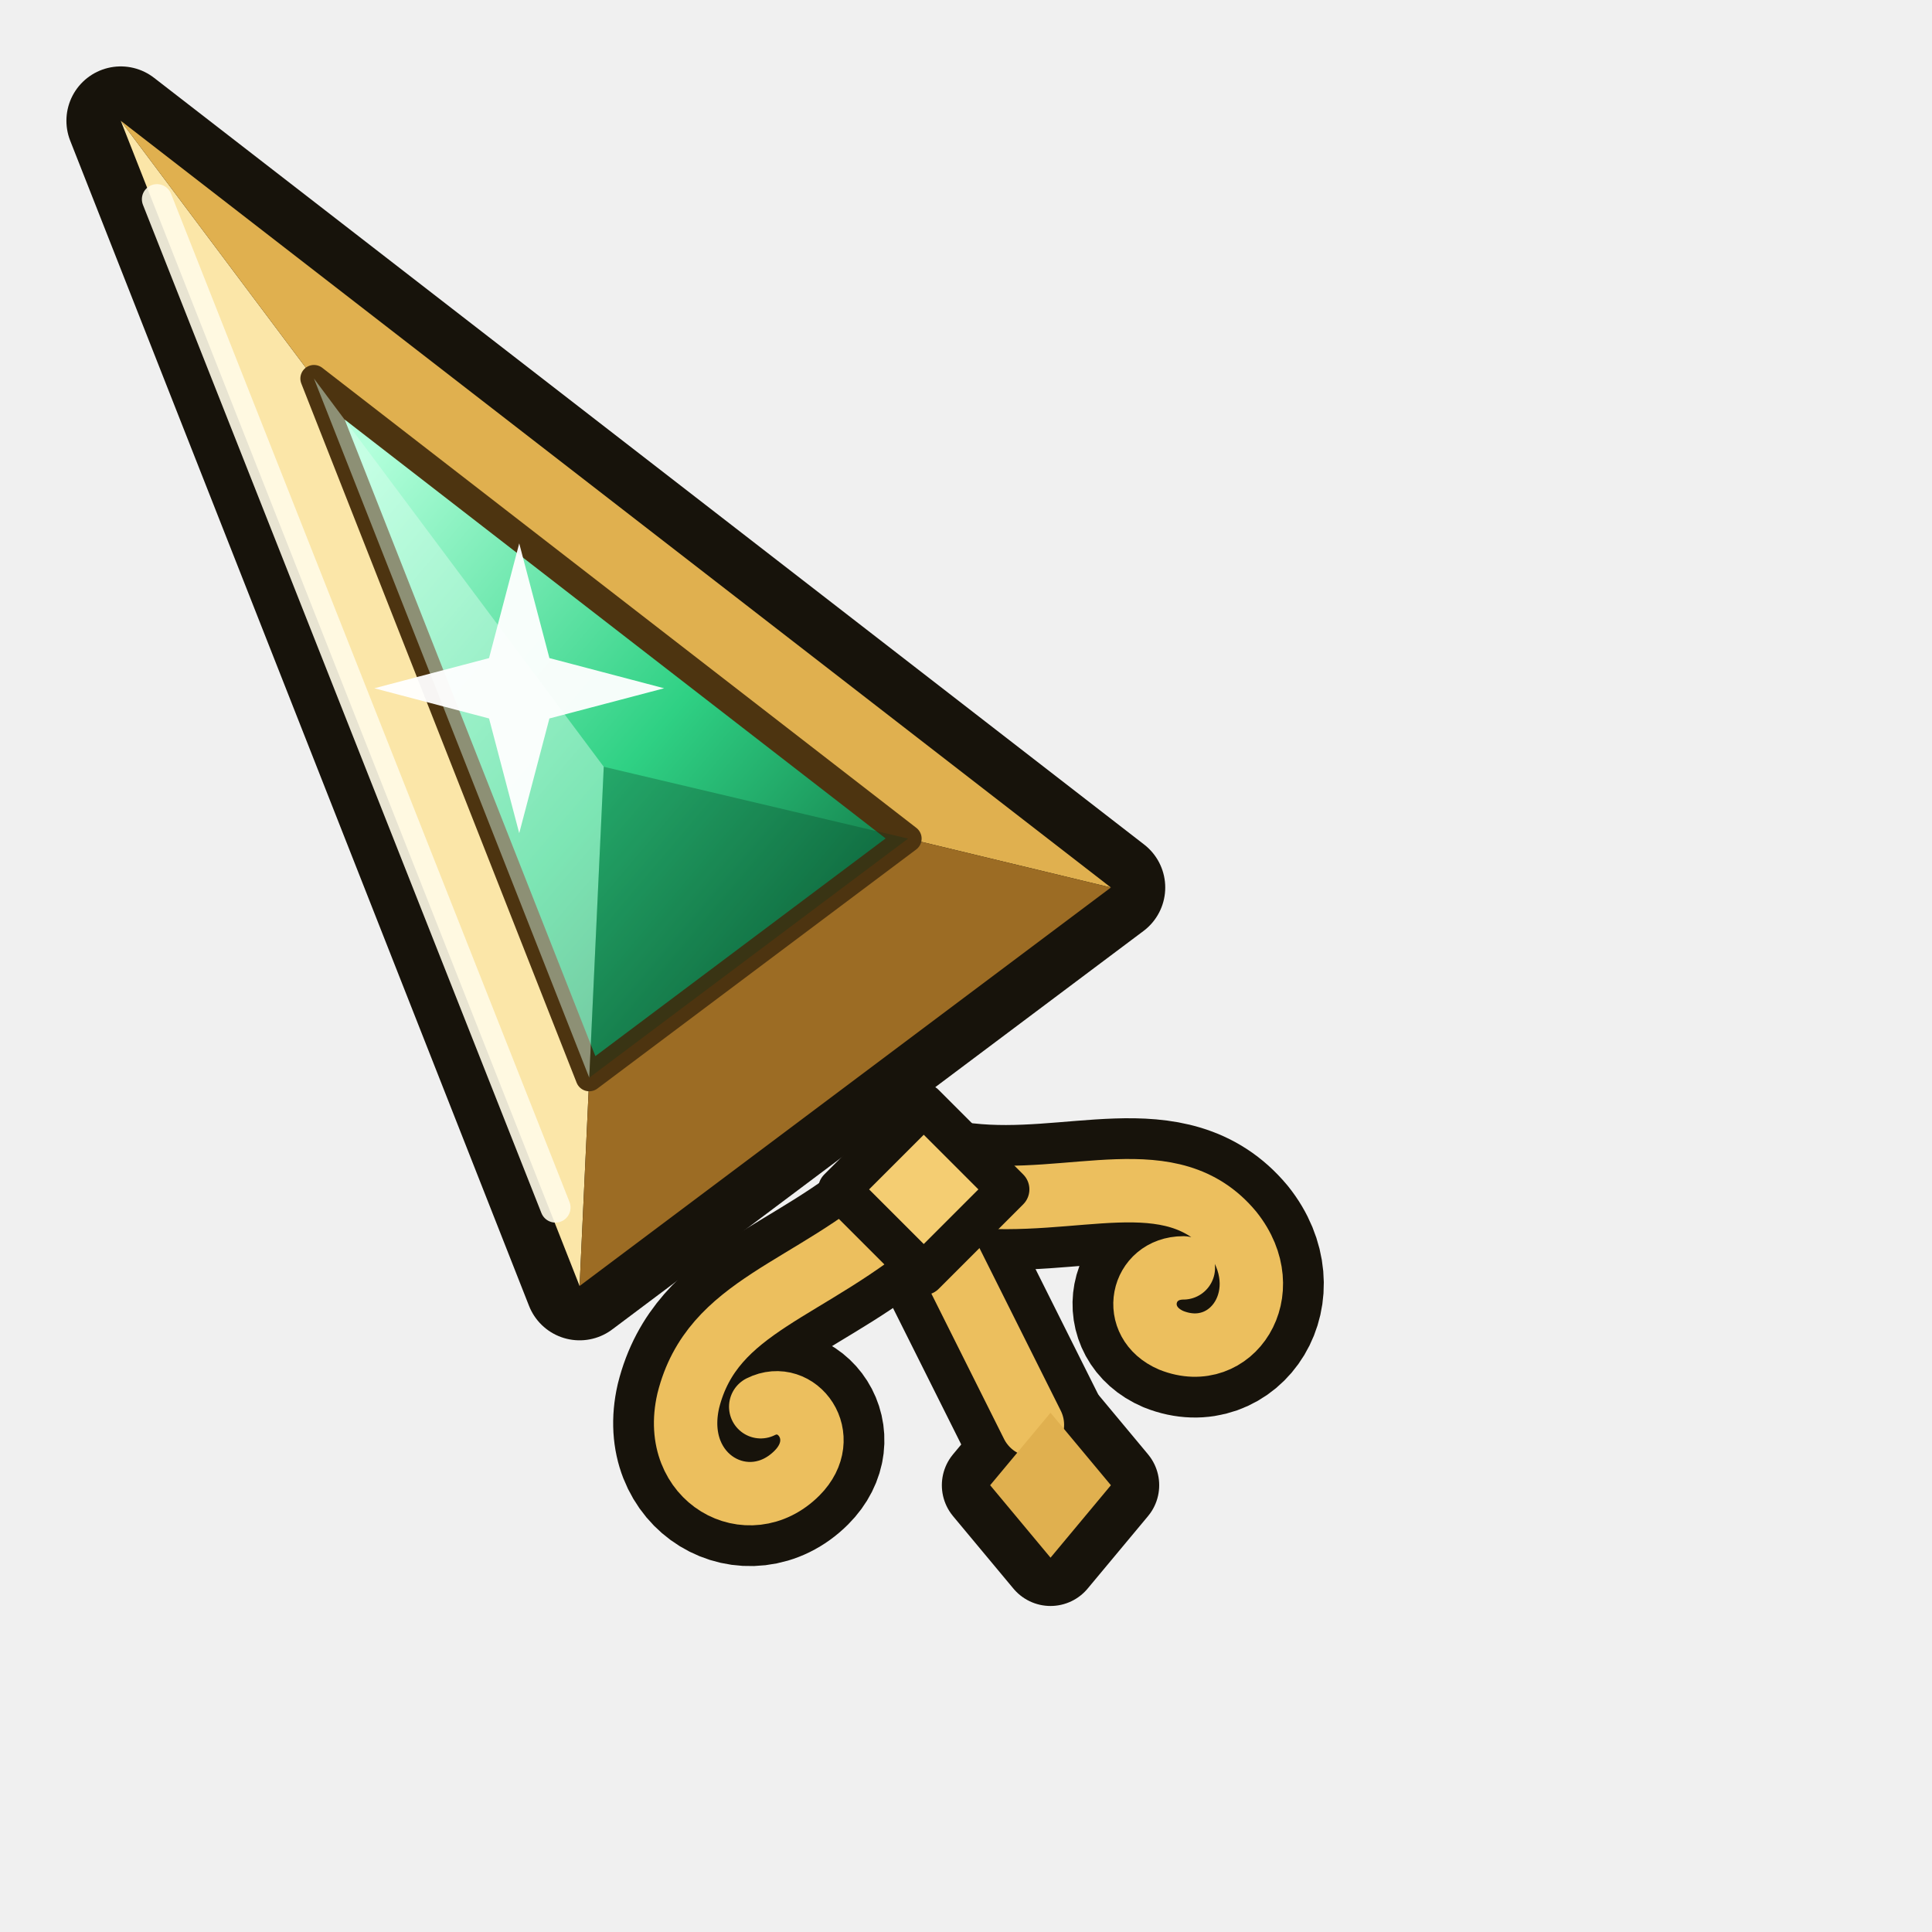
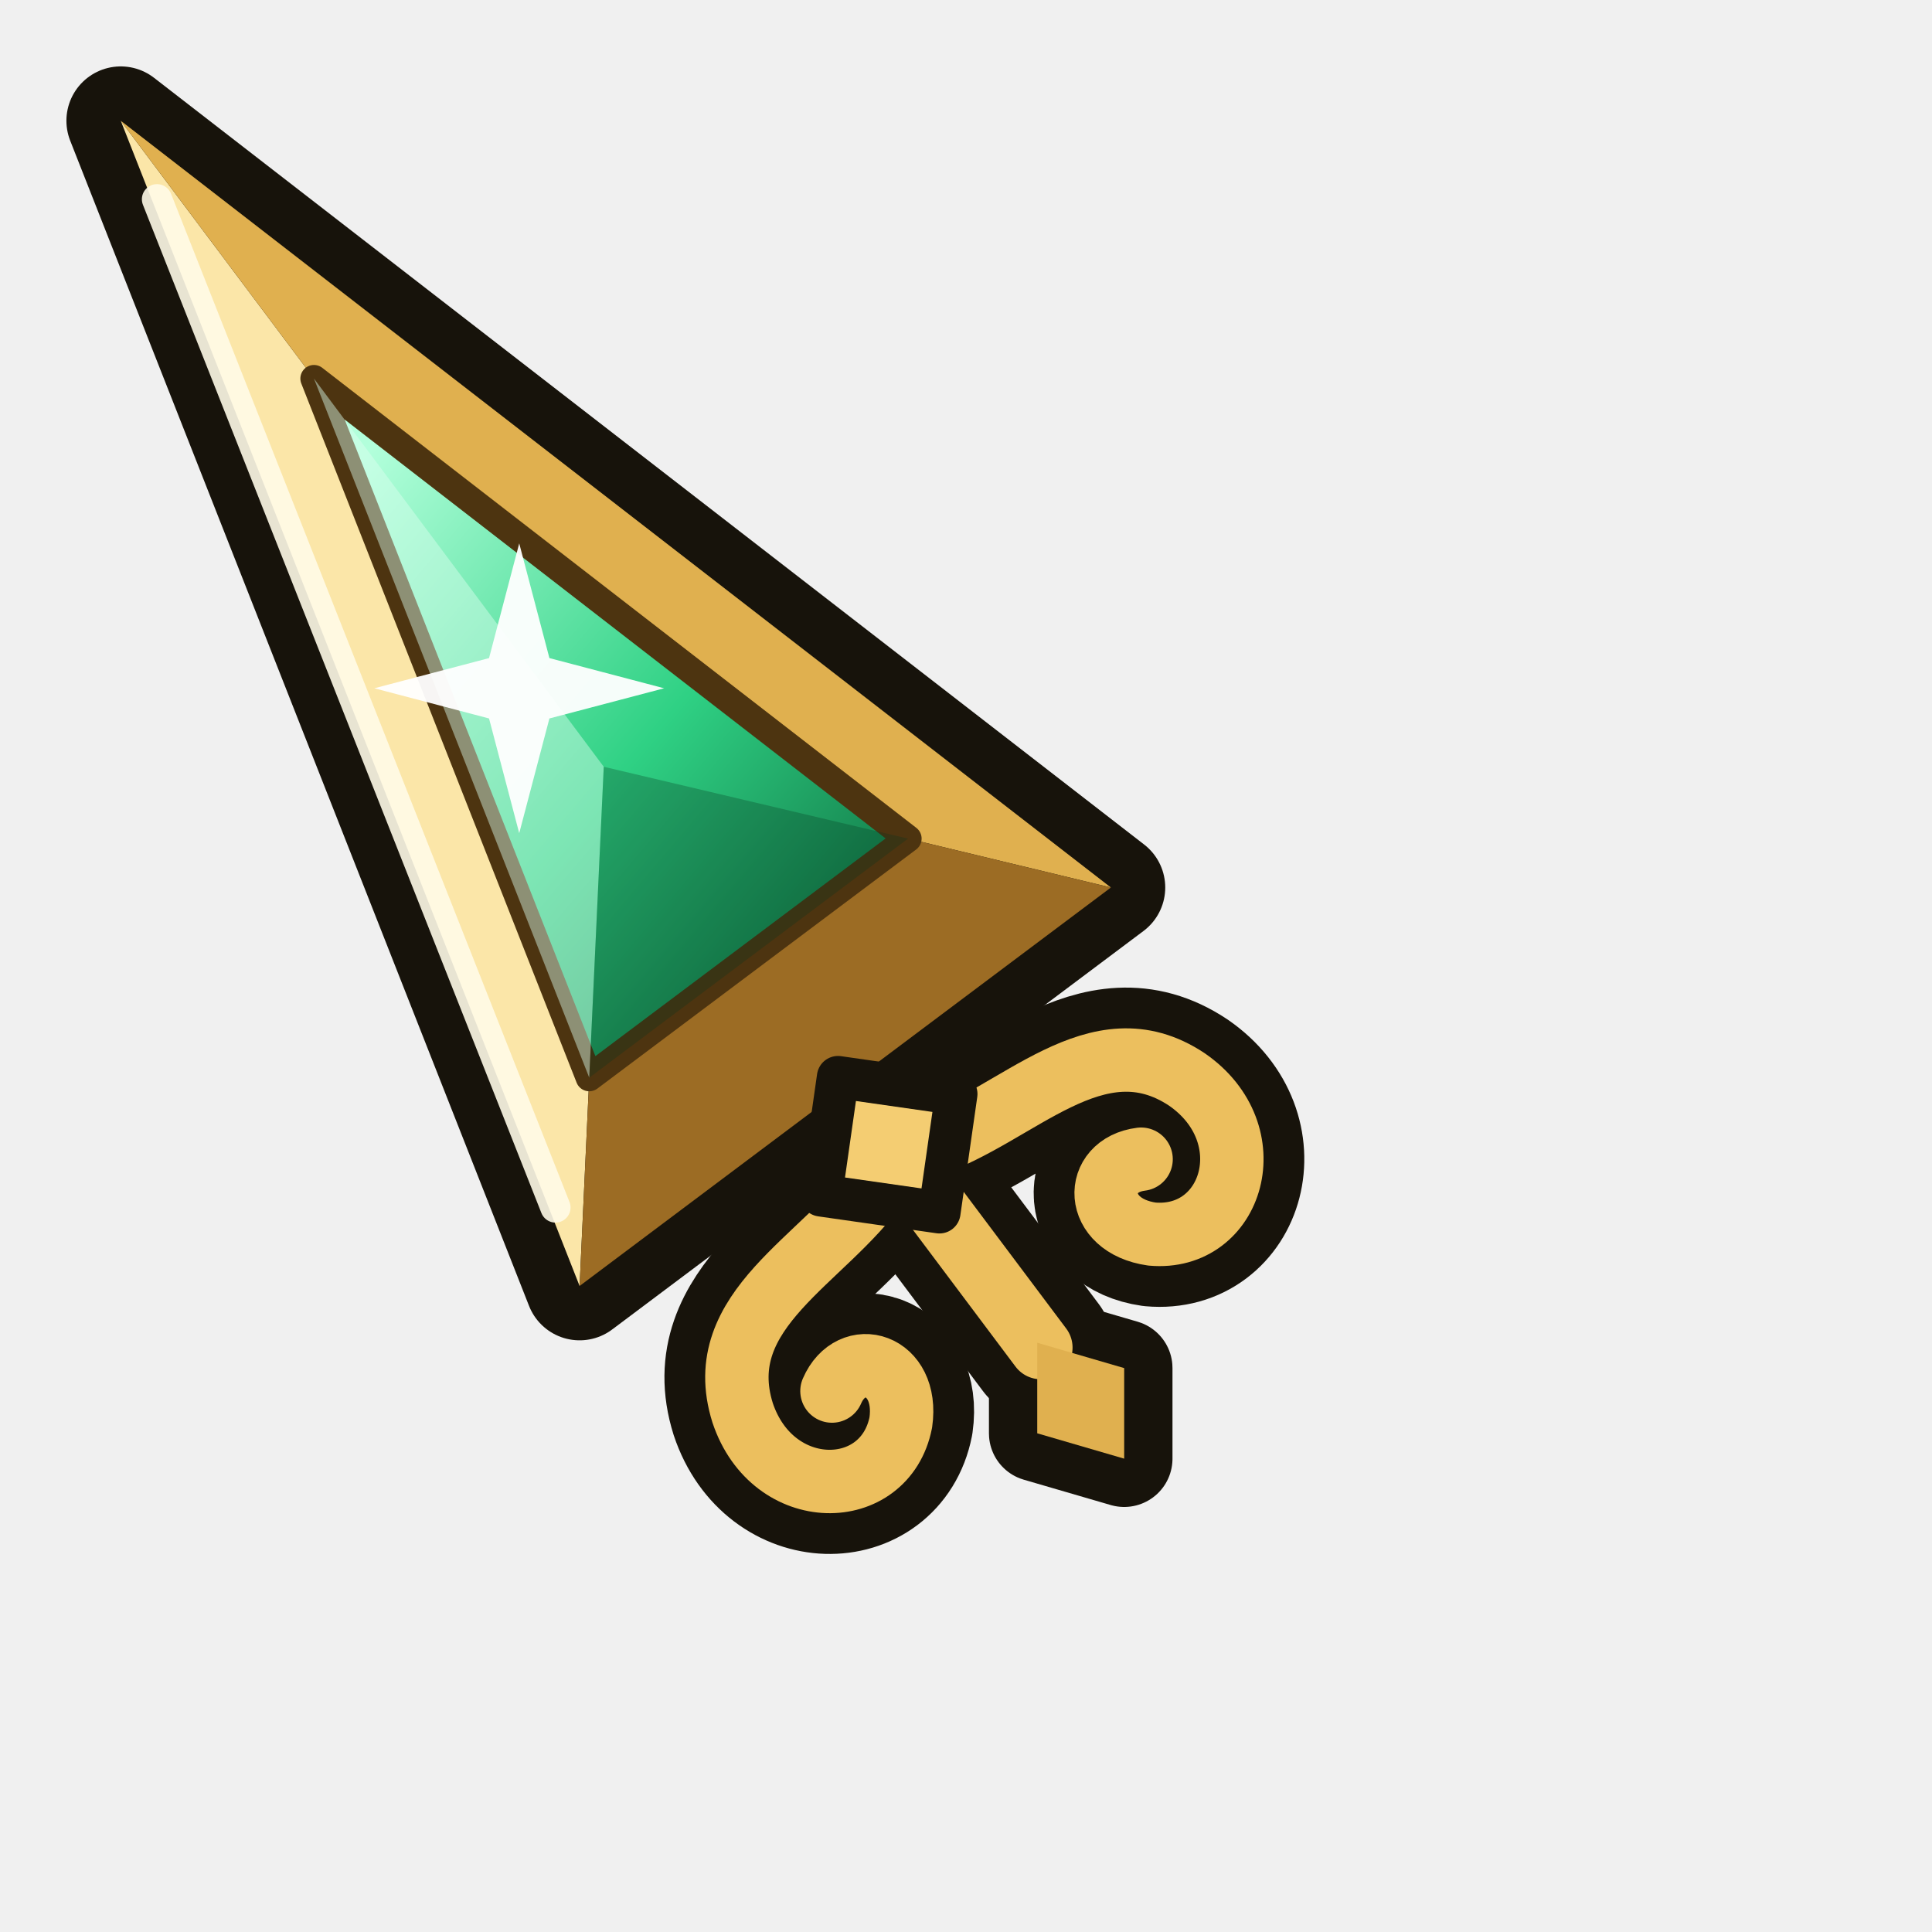
<svg xmlns="http://www.w3.org/2000/svg" width="32" height="32" viewBox="0 0 32 32">
  <defs>
    <linearGradient id="gem" x1="0.1" y1="0.1" x2="0.9" y2="0.9">
      <stop offset="0" stop-color="#b2ffdb" />
      <stop offset="0.55" stop-color="#2fd184" />
      <stop offset="1" stop-color="#0f7041" />
    </linearGradient>
+     <path id="scroll" d="M-0.5 1.6 C-2 2.1 -4 1.6 -4.6 3.3 C-5.1 4.8 -3.6 5.9 -2.6 5 C-1.9 4.3 -2.5 3.5 -3.2 3.9" />
  </defs>
  <g fill="none" stroke="#17130b" stroke-linecap="round" stroke-linejoin="round">
    <path d="M2 2 L9.6 21.3 L18.4 14.7 Z" fill="#17130b" stroke-width="1.8" />
-     <path d="M15 20 c-1.6 1.4-3.2 1.6-3.6 3.2 c-0.3 1.3 1 2 1.8 1.2 c0.6-0.6 0-1.4-0.6-1.1" stroke-width="2.4" />
-     <path d="M16 19.8 c1.8 0.2 3.4-0.6 4.4 0.6 c0.8 1 0 2.2-1 1.8 c-0.7-0.3-0.5-1.2 0.2-1.2" stroke-width="2.4" />
-     <path d="M15.6 20.6 L17.1 23.6" stroke-width="2.4" />
-     <path d="M17.4 23.4 L18.4 24.6 L17.4 25.8 L16.4 24.6 Z" fill="#17130b" stroke-width="1.6" />
  </g>
  <path d="M2 2 L9.6 21.3 L9.76 17.85 L5.2 6.27 Z" fill="#fbe6a8" />
  <path d="M2 2 L18.4 14.7 L15.04 13.89 L5.2 6.27 Z" fill="#e0b04f" />
  <path d="M9.6 21.3 L18.4 14.7 L15.04 13.89 L9.76 17.85 Z" fill="#9c6c24" />
  <path d="M2.6 3.3 L9.2 20" stroke="#fffbe8" stroke-width="0.5" stroke-linecap="round" opacity="0.9" />
  <path d="M5.2 6.27 L9.76 17.85 L15.04 13.89 Z" fill="url(#gem)" stroke="#4d3410" stroke-width="0.45" stroke-linejoin="round" />
  <path d="M5.2 6.27 L10 12.7 L9.76 17.85 Z" fill="#dcfff0" opacity="0.45" />
  <path d="M9.76 17.85 L10 12.7 L15.04 13.89 Z" fill="#05331d" opacity="0.28" />
  <path d="M8.6 9 L9.1 10.9 L11 11.4 L9.1 11.9 L8.6 13.8 L8.1 11.9 L6.2 11.4 L8.1 10.9 Z" fill="#ffffff" opacity="0.95" />
-   <g fill="none" stroke="#ecbf5e" stroke-width="1.05" stroke-linecap="round" stroke-linejoin="round">
-     <path d="M15 20 c-1.6 1.4-3.2 1.6-3.6 3.2 c-0.3 1.3 1 2 1.8 1.2 c0.6-0.6 0-1.4-0.6-1.1" />
-     <path d="M16 19.8 c1.8 0.2 3.4-0.6 4.4 0.6 c0.8 1 0 2.2-1 1.8 c-0.7-0.3-0.5-1.2 0.2-1.2" />
-     <path d="M15.6 20.6 L17.1 23.6" />
+   <g transform="translate(14 18) rotate(-36.87)" stroke-linecap="round" stroke-linejoin="round">
+     <g fill="none" stroke="#17130b" stroke-width="2.4">
+       <use href="#scroll" />
+       <use href="#scroll" transform="scale(-1 1)" />
+       <path d="M0 2.2 L0 5.4" />
+     </g>
+     <path d="M0 5.3 L0.9 6.5 L0 7.7 L-0.9 6.5 Z" fill="#17130b" stroke="#17130b" stroke-width="1.6" />
+     <g fill="none" stroke="#ecbf5e" stroke-width="1.05">
+       <use href="#scroll" />
+       <use href="#scroll" transform="scale(-1 1)" />
+       <path d="M0 2.2 L0 5.4" />
+     </g>
+     <path d="M0 5.3 L0.9 6.5 L0 7.7 L-0.9 6.5 Z" fill="#e0b04f" />
+     <path d="M0 -0.2 L1.4 1.2 L0 2.6 L-1.4 1.2 Z" fill="#f4cd72" stroke="#17130b" stroke-width="0.7" />
  </g>
-   <path d="M17.4 23.4 L18.4 24.6 L17.4 25.8 L16.4 24.6 Z" fill="#e0b04f" />
-   <path d="M15.3 18.3 L16.7 19.7 L15.3 21.1 L13.9 19.7 Z" fill="#f4cd72" stroke="#17130b" stroke-width="0.7" stroke-linejoin="round" />
</svg>
